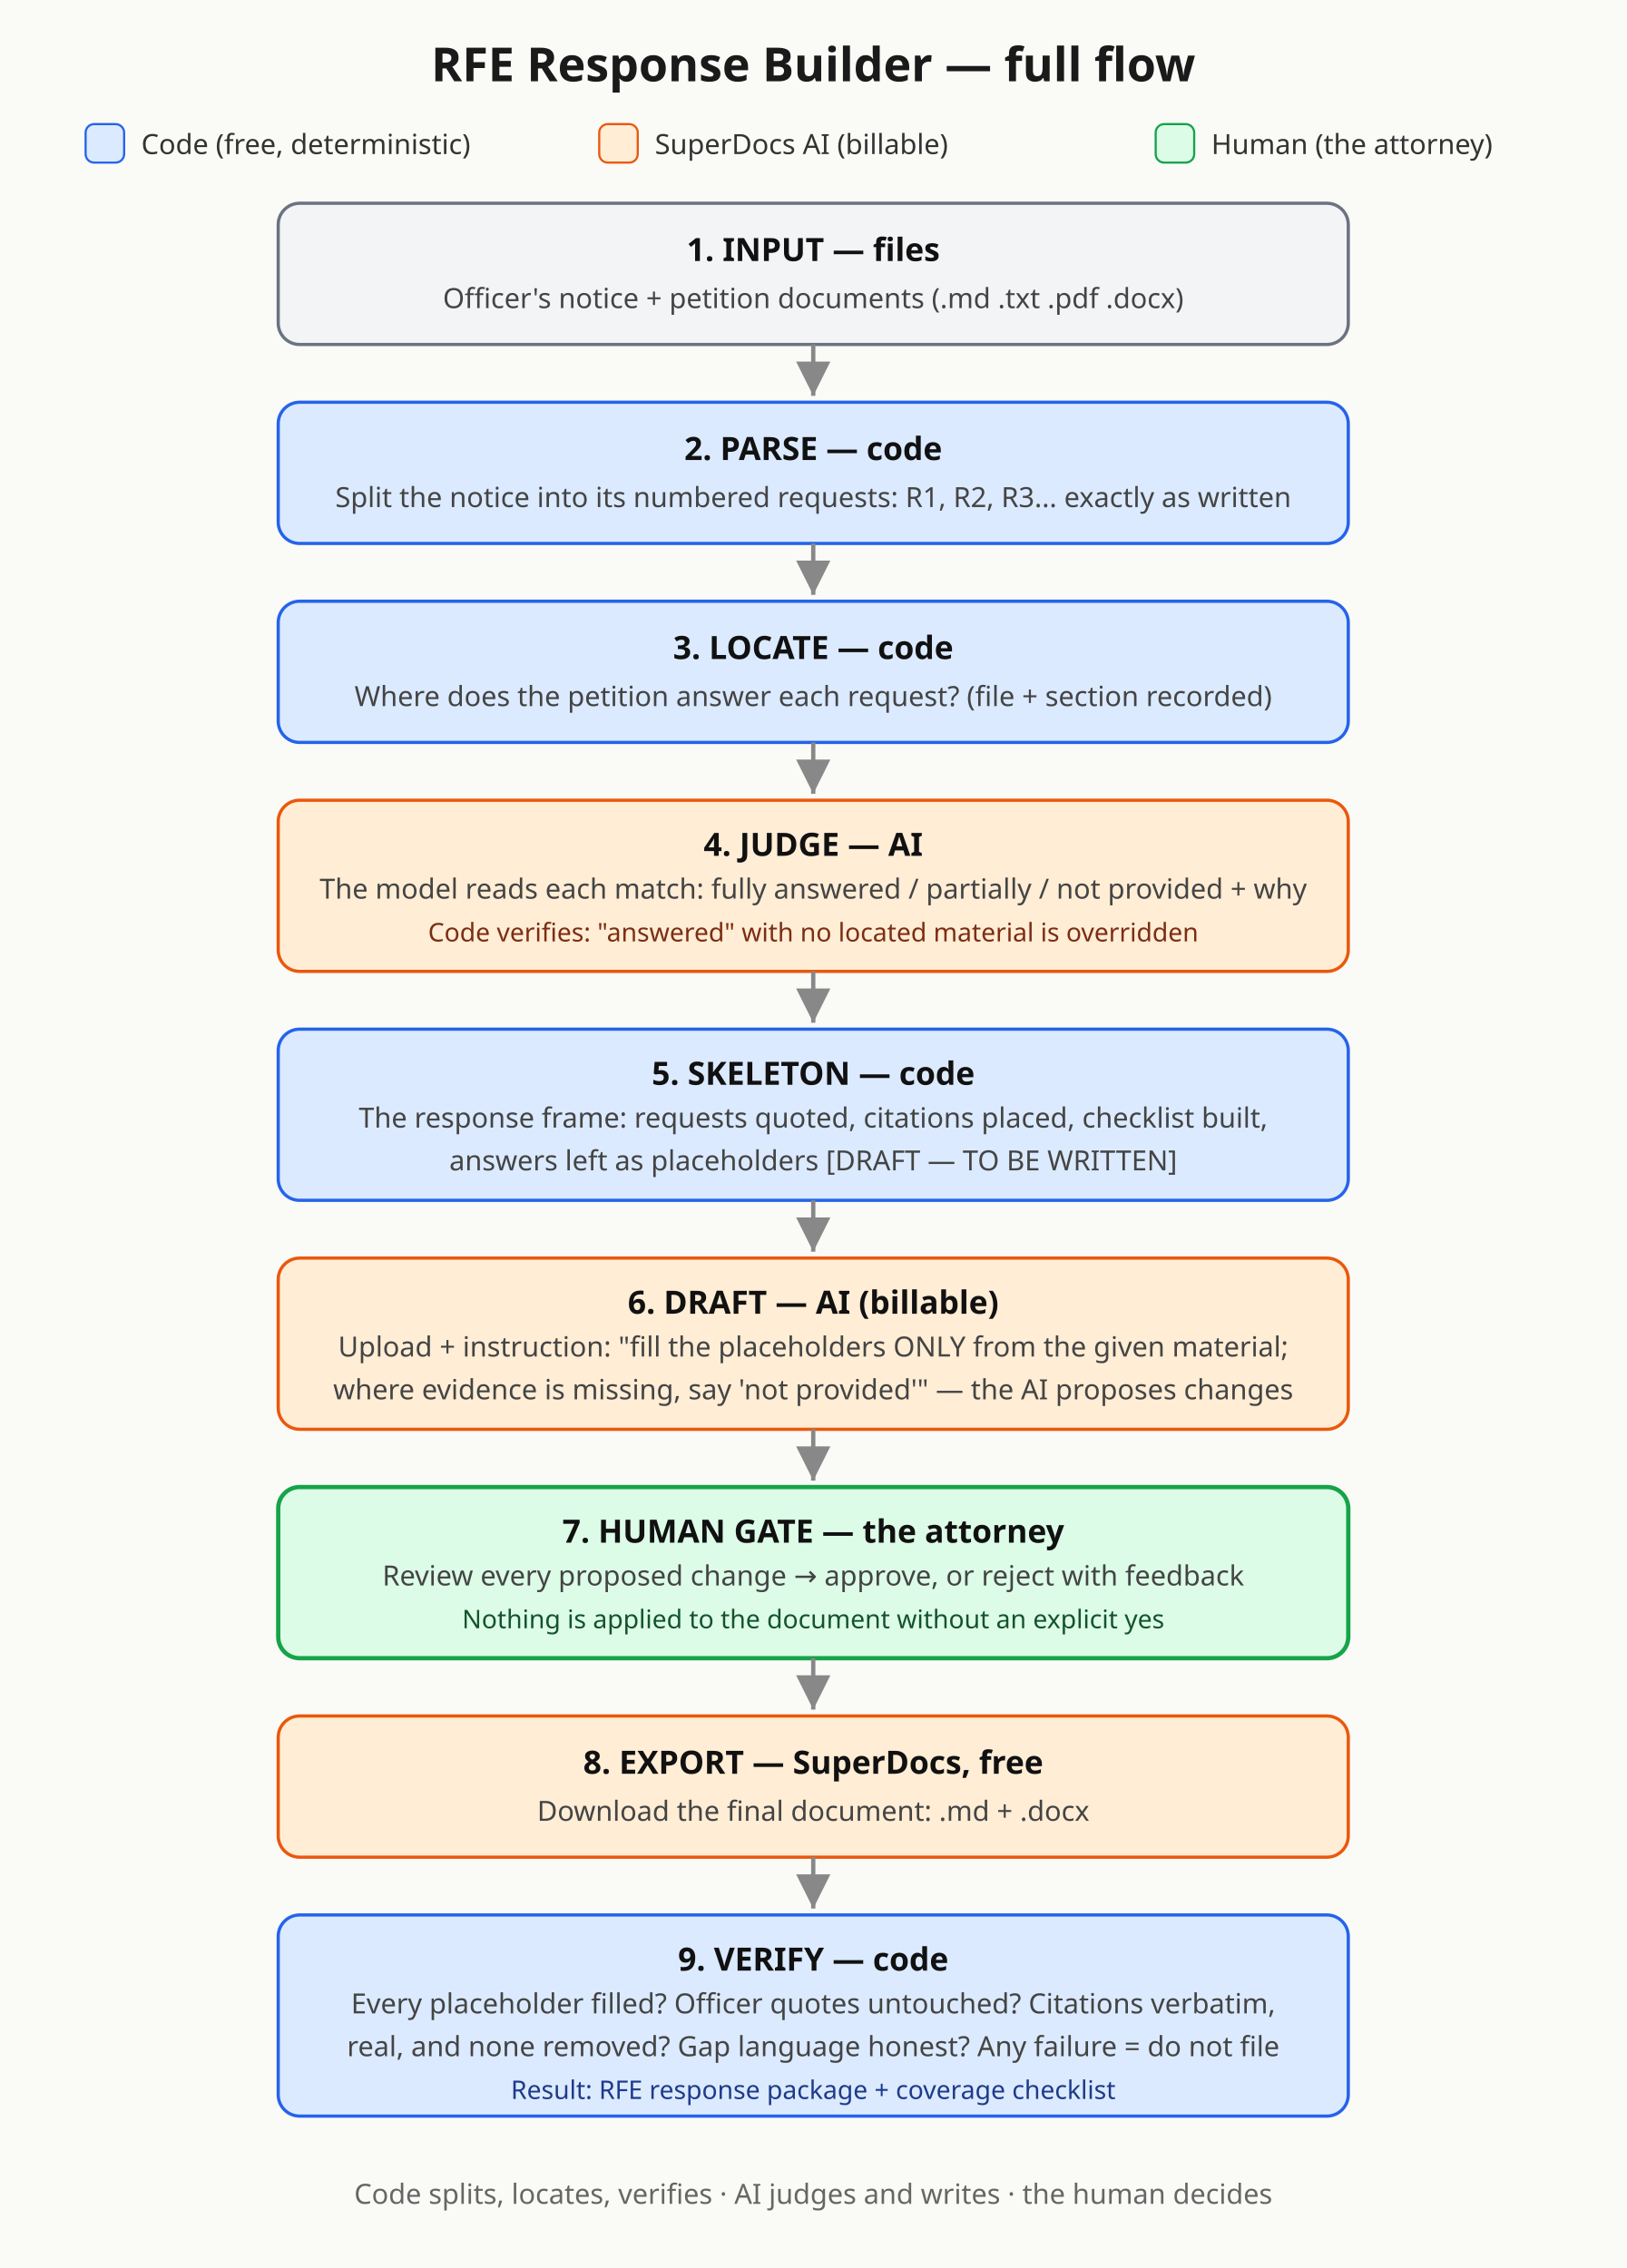
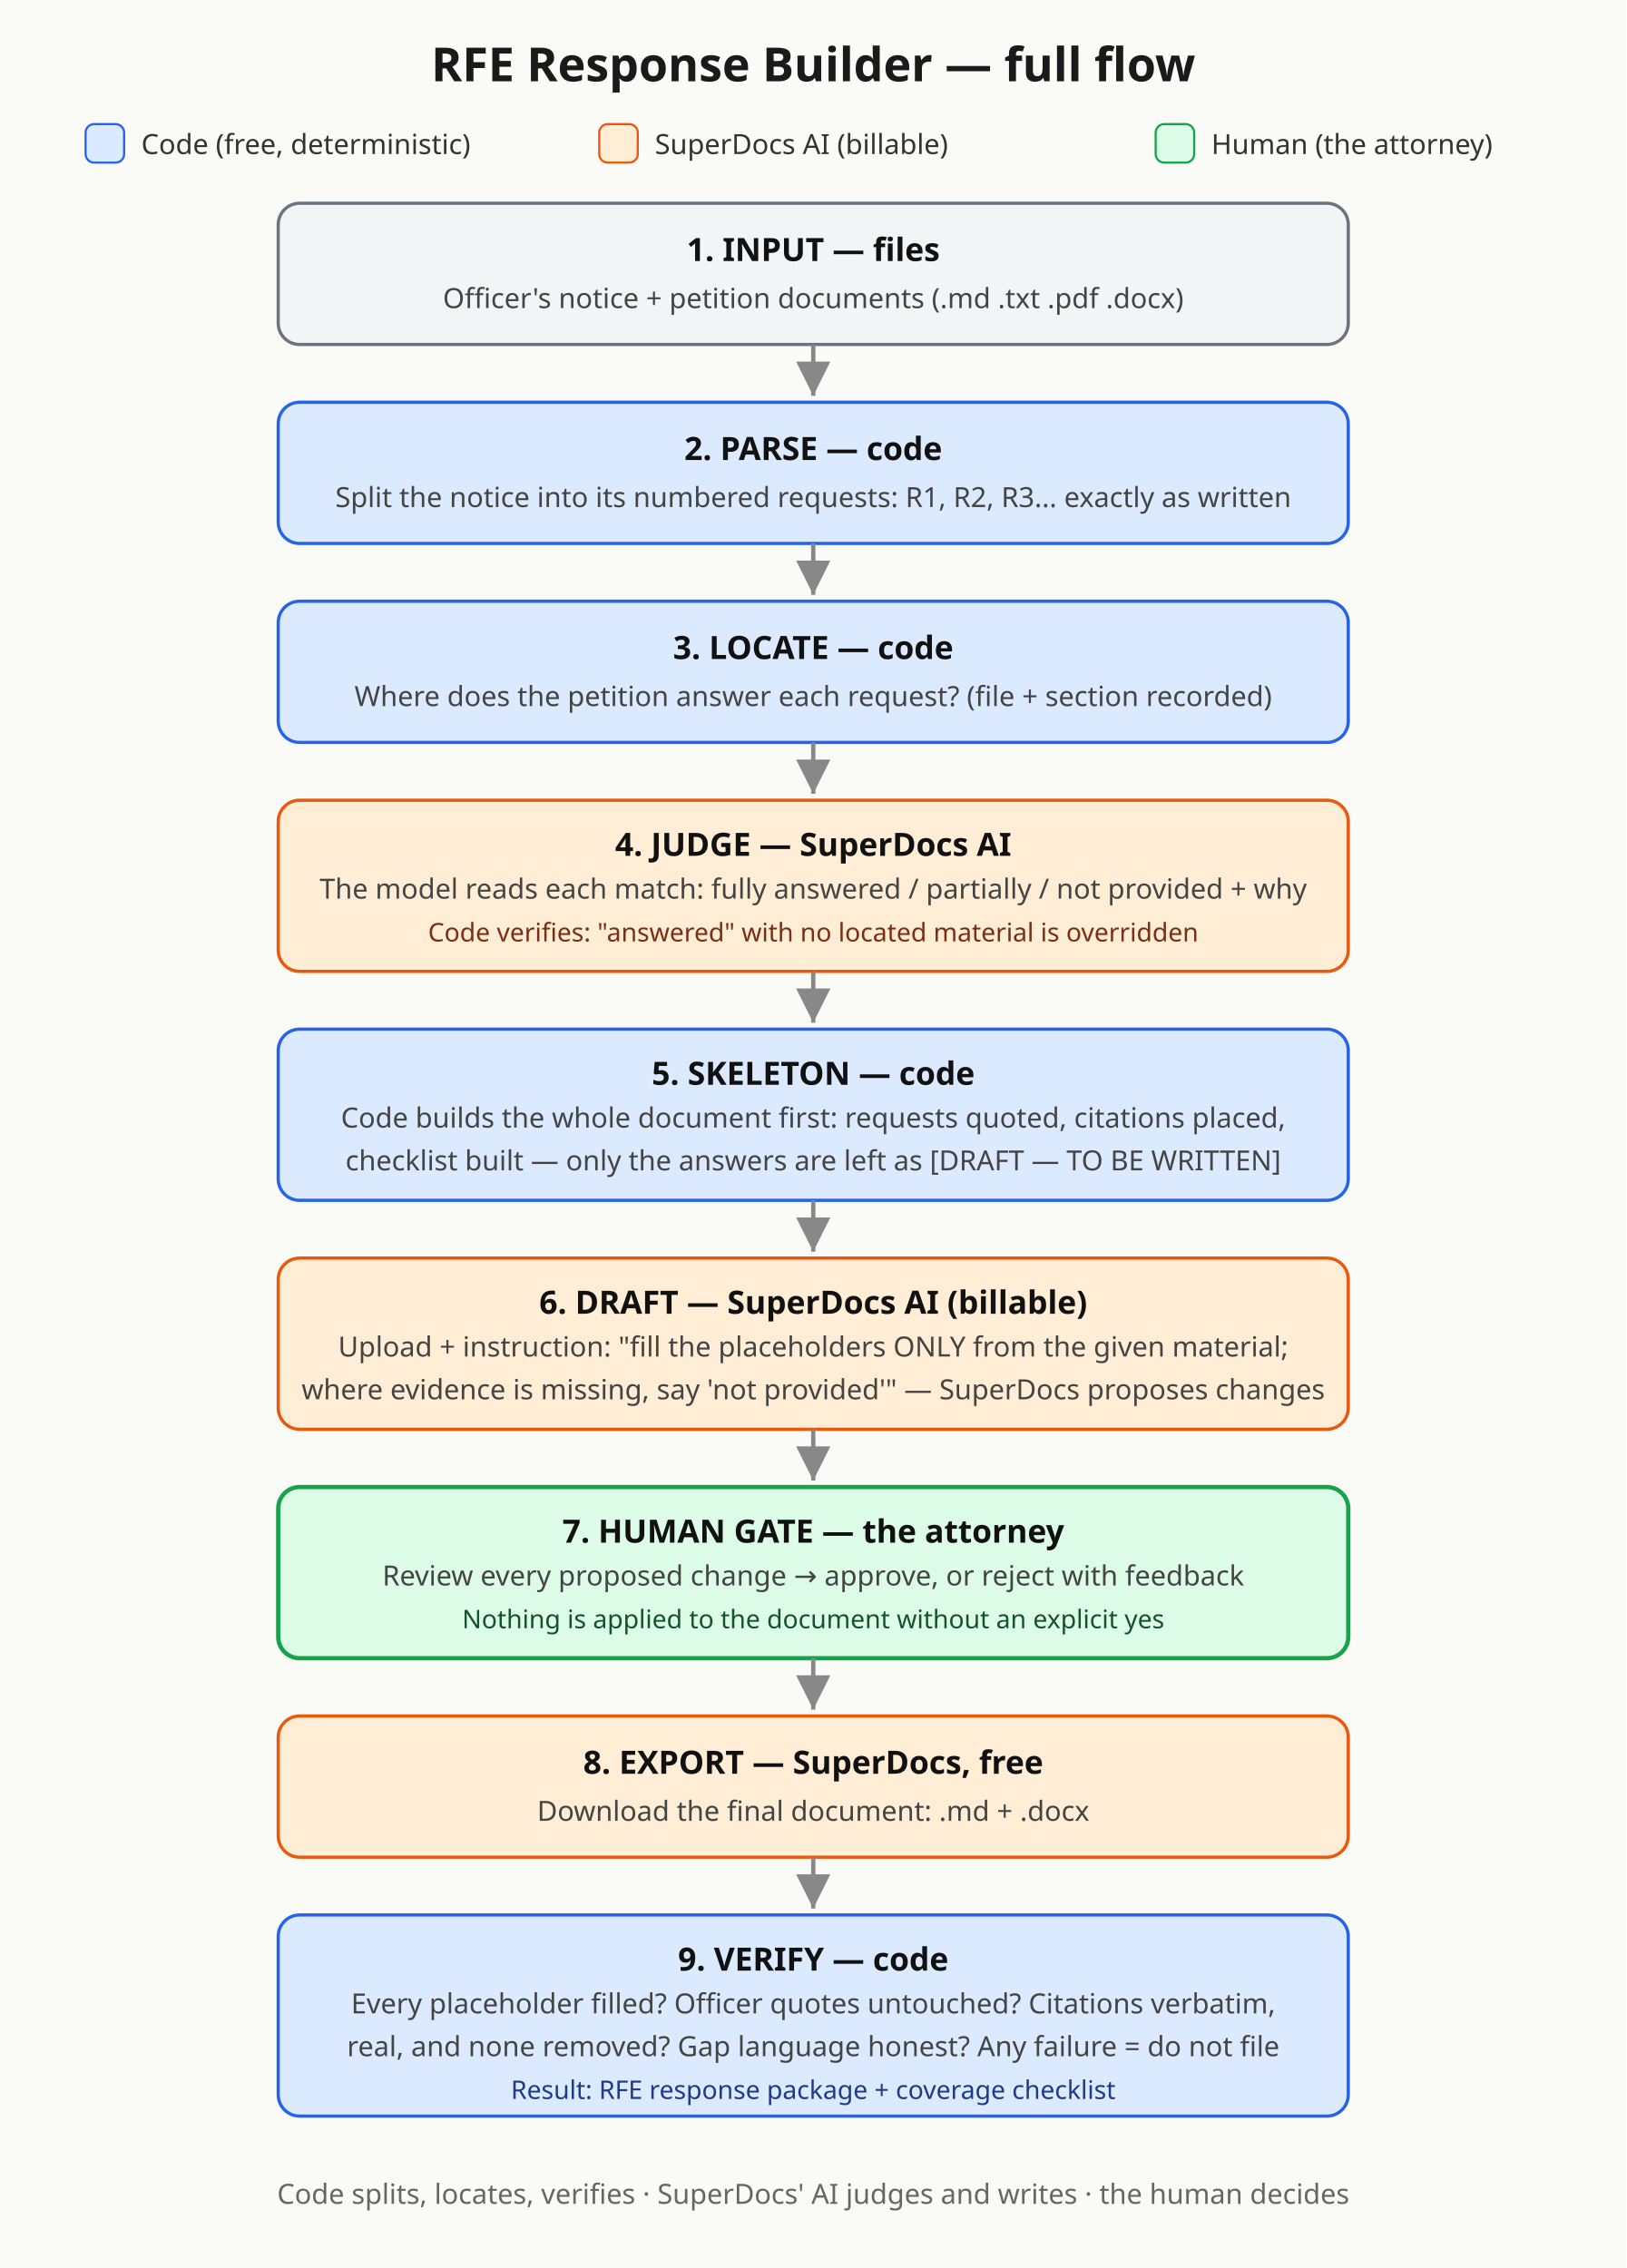
<svg xmlns="http://www.w3.org/2000/svg" viewBox="0 0 760 1060" font-family="Segoe UI, sans-serif">
  <rect width="760" height="1060" fill="#fafaf7" />
  <text x="380" y="38" text-anchor="middle" font-size="22" font-weight="bold" fill="#1a1a1a">RFE Response Builder — full flow</text>
  <rect x="40" y="58" width="18" height="18" rx="4" fill="#dbeafe" stroke="#2563eb" />
  <text x="66" y="72" font-size="13" fill="#333">Code (free, deterministic)</text>
  <rect x="280" y="58" width="18" height="18" rx="4" fill="#ffedd5" stroke="#ea580c" />
  <text x="306" y="72" font-size="13" fill="#333">SuperDocs AI (billable)</text>
  <rect x="540" y="58" width="18" height="18" rx="4" fill="#dcfce7" stroke="#16a34a" />
  <text x="566" y="72" font-size="13" fill="#333">Human (the attorney)</text>
  <rect x="130" y="95" width="500" height="66" rx="10" fill="#f3f4f6" stroke="#6b7280" stroke-width="1.5" />
  <text x="380" y="122" text-anchor="middle" font-size="15" font-weight="bold" fill="#111">1. INPUT — files</text>
  <text x="380" y="144" text-anchor="middle" font-size="13" fill="#444">Officer's notice + petition documents (.md .txt .pdf .docx)</text>
  <line x1="380" y1="161" x2="380" y2="185" stroke="#888" stroke-width="2" marker-end="url(#a)" />
  <rect x="130" y="188" width="500" height="66" rx="10" fill="#dbeafe" stroke="#2563eb" stroke-width="1.5" />
  <text x="380" y="215" text-anchor="middle" font-size="15" font-weight="bold" fill="#111">2. PARSE — code</text>
  <text x="380" y="237" text-anchor="middle" font-size="13" fill="#444">Split the notice into its numbered requests: R1, R2, R3... exactly as written</text>
  <line x1="380" y1="254" x2="380" y2="278" stroke="#888" stroke-width="2" marker-end="url(#a)" />
  <rect x="130" y="281" width="500" height="66" rx="10" fill="#dbeafe" stroke="#2563eb" stroke-width="1.5" />
  <text x="380" y="308" text-anchor="middle" font-size="15" font-weight="bold" fill="#111">3. LOCATE — code</text>
  <text x="380" y="330" text-anchor="middle" font-size="13" fill="#444">Where does the petition answer each request? (file + section recorded)</text>
  <line x1="380" y1="347" x2="380" y2="371" stroke="#888" stroke-width="2" marker-end="url(#a)" />
  <rect x="130" y="374" width="500" height="80" rx="10" fill="#ffedd5" stroke="#ea580c" stroke-width="1.5" />
-   <text x="380" y="400" text-anchor="middle" font-size="15" font-weight="bold" fill="#111">4. JUDGE — AI</text>
+   <text x="380" y="400" text-anchor="middle" font-size="15" font-weight="bold" fill="#111">4. JUDGE — SuperDocs AI</text>
  <text x="380" y="420" text-anchor="middle" font-size="13" fill="#444">The model reads each match: fully answered / partially / not provided + why</text>
  <text x="380" y="440" text-anchor="middle" font-size="12" fill="#7c2d12">Code verifies: "answered" with no located material is overridden</text>
  <line x1="380" y1="454" x2="380" y2="478" stroke="#888" stroke-width="2" marker-end="url(#a)" />
  <rect x="130" y="481" width="500" height="80" rx="10" fill="#dbeafe" stroke="#2563eb" stroke-width="1.5" />
  <text x="380" y="507" text-anchor="middle" font-size="15" font-weight="bold" fill="#111">5. SKELETON — code</text>
-   <text x="380" y="527" text-anchor="middle" font-size="13" fill="#444">The response frame: requests quoted, citations placed, checklist built,</text>
-   <text x="380" y="547" text-anchor="middle" font-size="13" fill="#444">answers left as placeholders [DRAFT — TO BE WRITTEN]</text>
+   <text x="380" y="527" text-anchor="middle" font-size="13" fill="#444">Code builds the whole document first: requests quoted, citations placed,</text>
+   <text x="380" y="547" text-anchor="middle" font-size="13" fill="#444">checklist built — only the answers are left as [DRAFT — TO BE WRITTEN]</text>
  <line x1="380" y1="561" x2="380" y2="585" stroke="#888" stroke-width="2" marker-end="url(#a)" />
  <rect x="130" y="588" width="500" height="80" rx="10" fill="#ffedd5" stroke="#ea580c" stroke-width="1.5" />
-   <text x="380" y="614" text-anchor="middle" font-size="15" font-weight="bold" fill="#111">6. DRAFT — AI (billable)</text>
+   <text x="380" y="614" text-anchor="middle" font-size="15" font-weight="bold" fill="#111">6. DRAFT — SuperDocs AI (billable)</text>
  <text x="380" y="634" text-anchor="middle" font-size="13" fill="#444">Upload + instruction: "fill the placeholders ONLY from the given material;</text>
-   <text x="380" y="654" text-anchor="middle" font-size="13" fill="#444">where evidence is missing, say 'not provided'" — the AI proposes changes</text>
+   <text x="380" y="654" text-anchor="middle" font-size="13" fill="#444">where evidence is missing, say 'not provided'" — SuperDocs proposes changes</text>
  <line x1="380" y1="668" x2="380" y2="692" stroke="#888" stroke-width="2" marker-end="url(#a)" />
  <rect x="130" y="695" width="500" height="80" rx="10" fill="#dcfce7" stroke="#16a34a" stroke-width="2" />
  <text x="380" y="721" text-anchor="middle" font-size="15" font-weight="bold" fill="#111">7. HUMAN GATE — the attorney</text>
  <text x="380" y="741" text-anchor="middle" font-size="13" fill="#444">Review every proposed change → approve, or reject with feedback</text>
  <text x="380" y="761" text-anchor="middle" font-size="12" fill="#14532d">Nothing is applied to the document without an explicit yes</text>
  <line x1="380" y1="775" x2="380" y2="799" stroke="#888" stroke-width="2" marker-end="url(#a)" />
  <rect x="130" y="802" width="500" height="66" rx="10" fill="#ffedd5" stroke="#ea580c" stroke-width="1.5" />
  <text x="380" y="829" text-anchor="middle" font-size="15" font-weight="bold" fill="#111">8. EXPORT — SuperDocs, free</text>
  <text x="380" y="851" text-anchor="middle" font-size="13" fill="#444">Download the final document: .md + .docx</text>
  <line x1="380" y1="868" x2="380" y2="892" stroke="#888" stroke-width="2" marker-end="url(#a)" />
  <rect x="130" y="895" width="500" height="94" rx="10" fill="#dbeafe" stroke="#2563eb" stroke-width="1.5" />
  <text x="380" y="921" text-anchor="middle" font-size="15" font-weight="bold" fill="#111">9. VERIFY — code</text>
  <text x="380" y="941" text-anchor="middle" font-size="13" fill="#444">Every placeholder filled? Officer quotes untouched? Citations verbatim,</text>
  <text x="380" y="961" text-anchor="middle" font-size="13" fill="#444">real, and none removed? Gap language honest? Any failure = do not file</text>
  <text x="380" y="981" text-anchor="middle" font-size="12" fill="#1e3a8a">Result: RFE response package + coverage checklist</text>
-   <text x="380" y="1030" text-anchor="middle" font-size="13" fill="#666">Code splits, locates, verifies · AI judges and writes · the human decides</text>
+   <text x="380" y="1030" text-anchor="middle" font-size="13" fill="#666">Code splits, locates, verifies · SuperDocs' AI judges and writes · the human decides</text>
  <defs>
    <marker id="a" markerWidth="10" markerHeight="10" refX="8" refY="4" orient="auto">
      <path d="M0,0 L8,4 L0,8 z" fill="#888" />
    </marker>
  </defs>
</svg>
